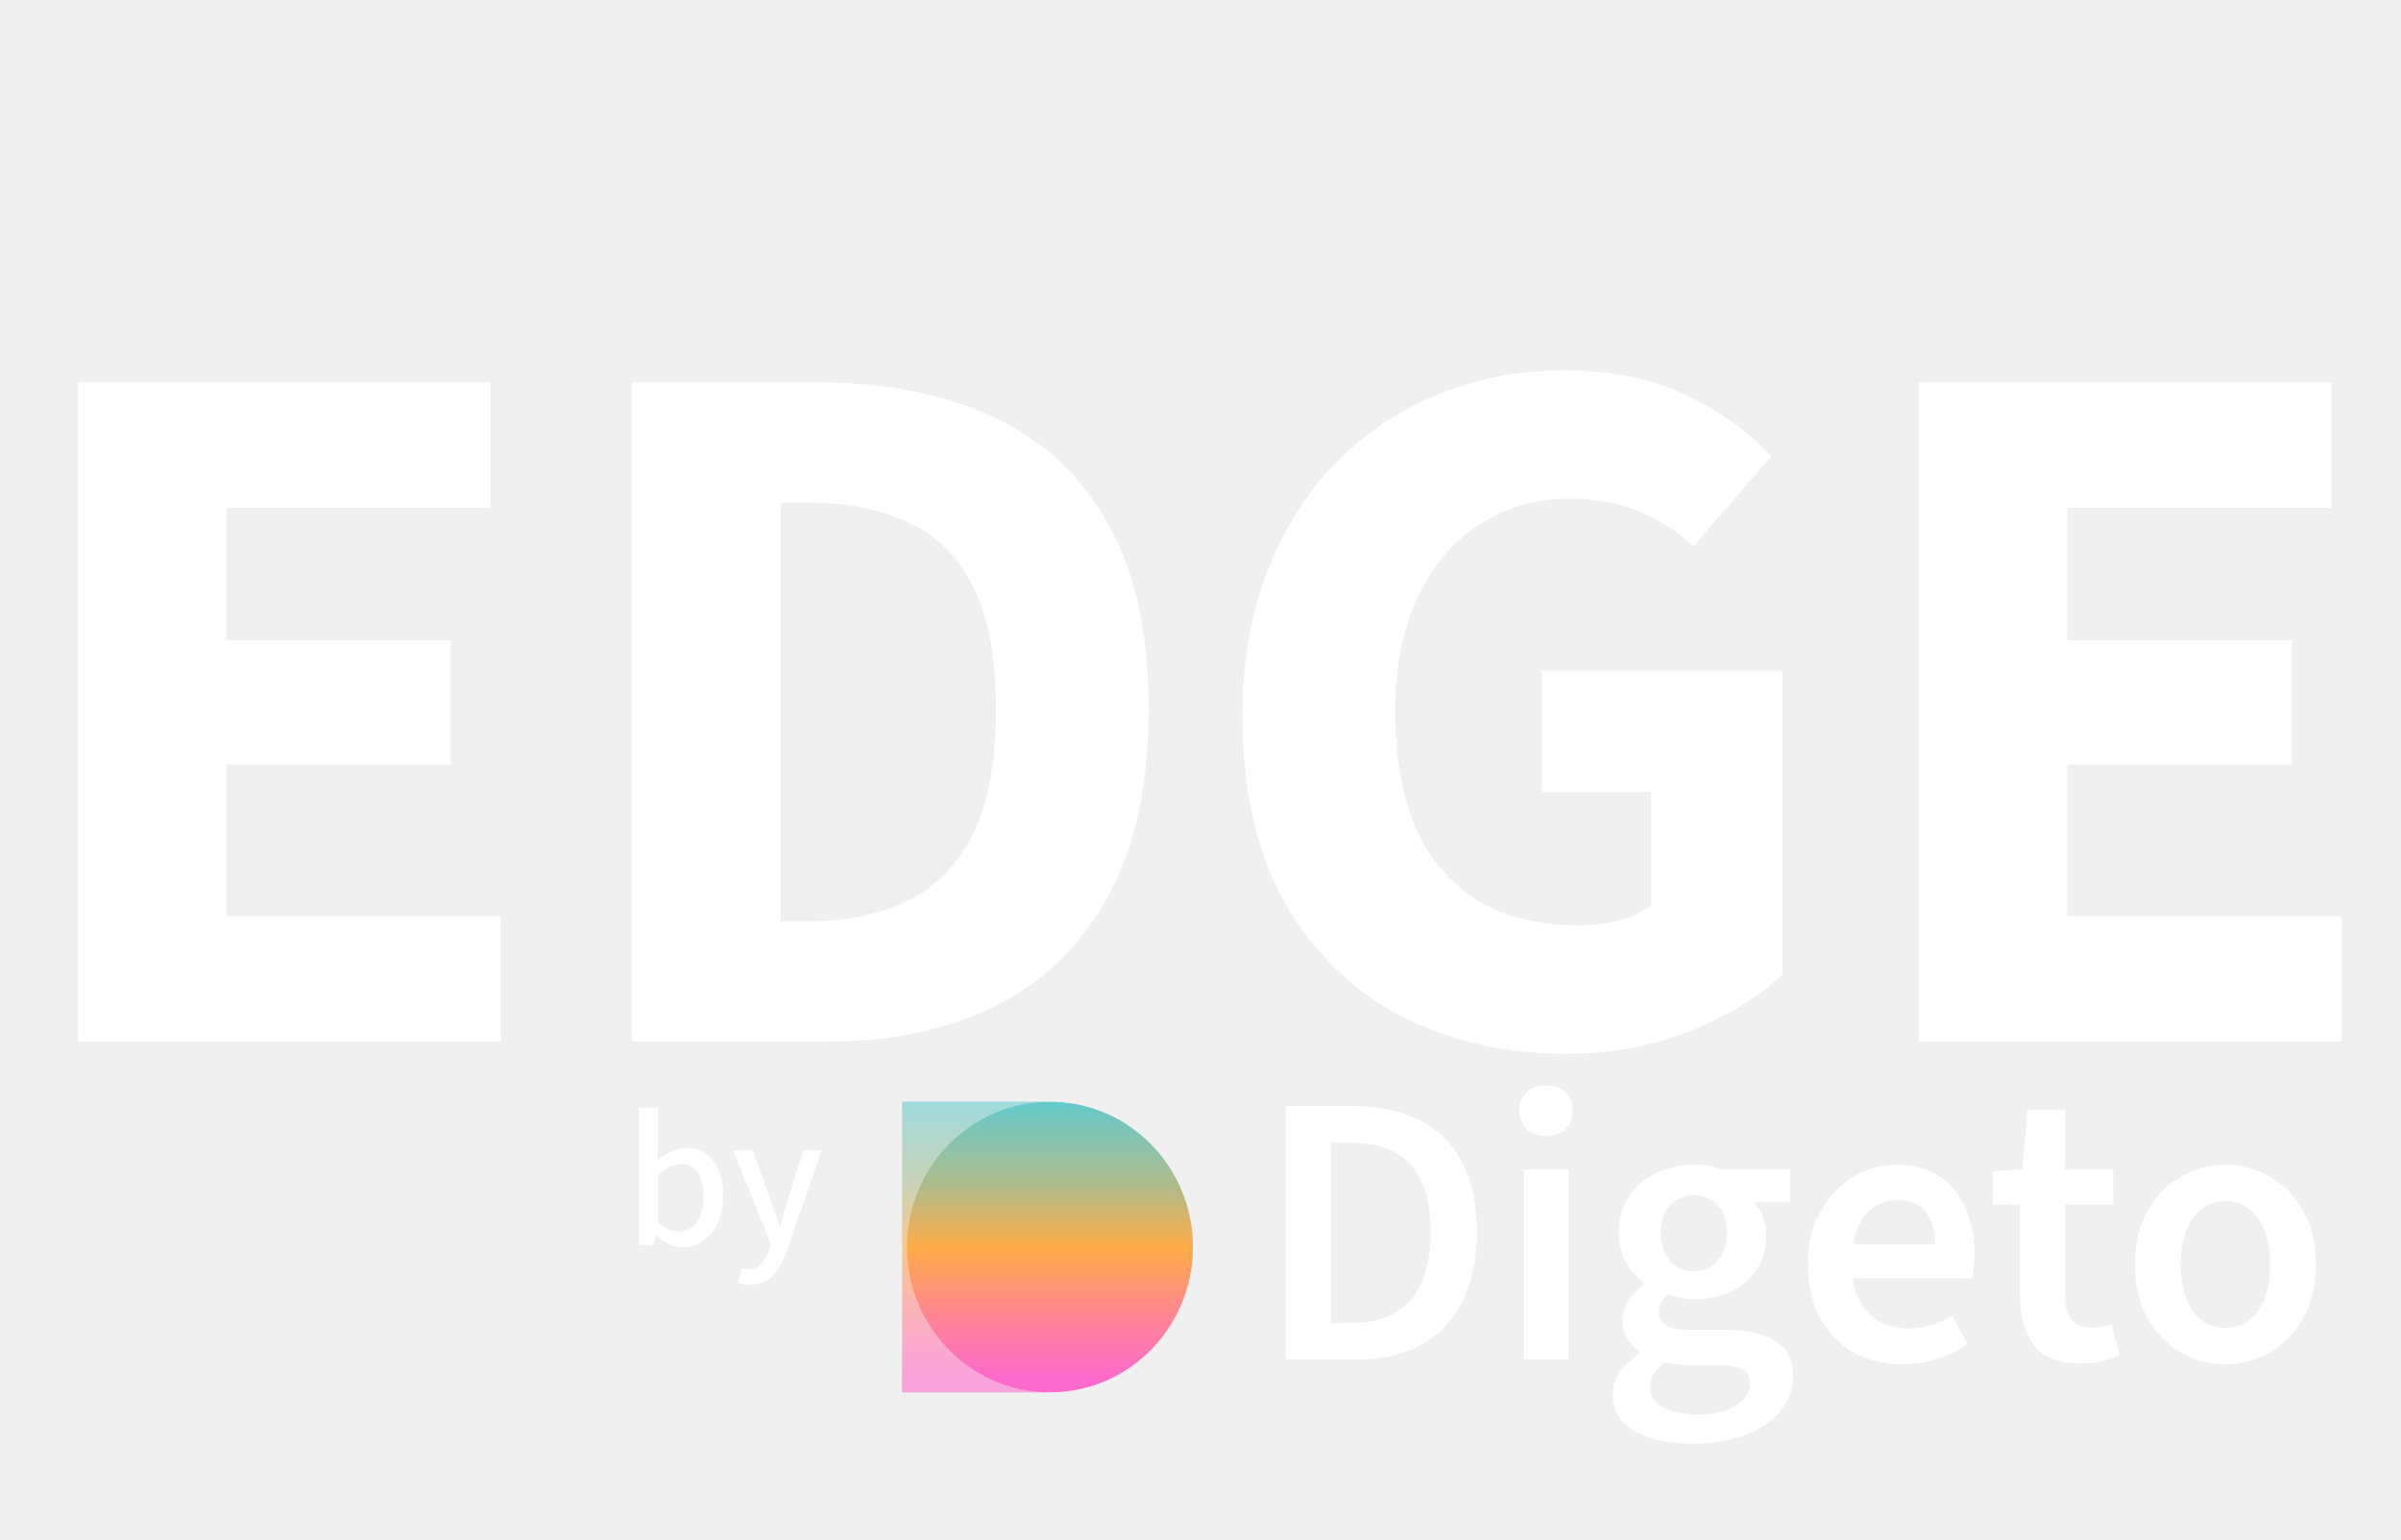
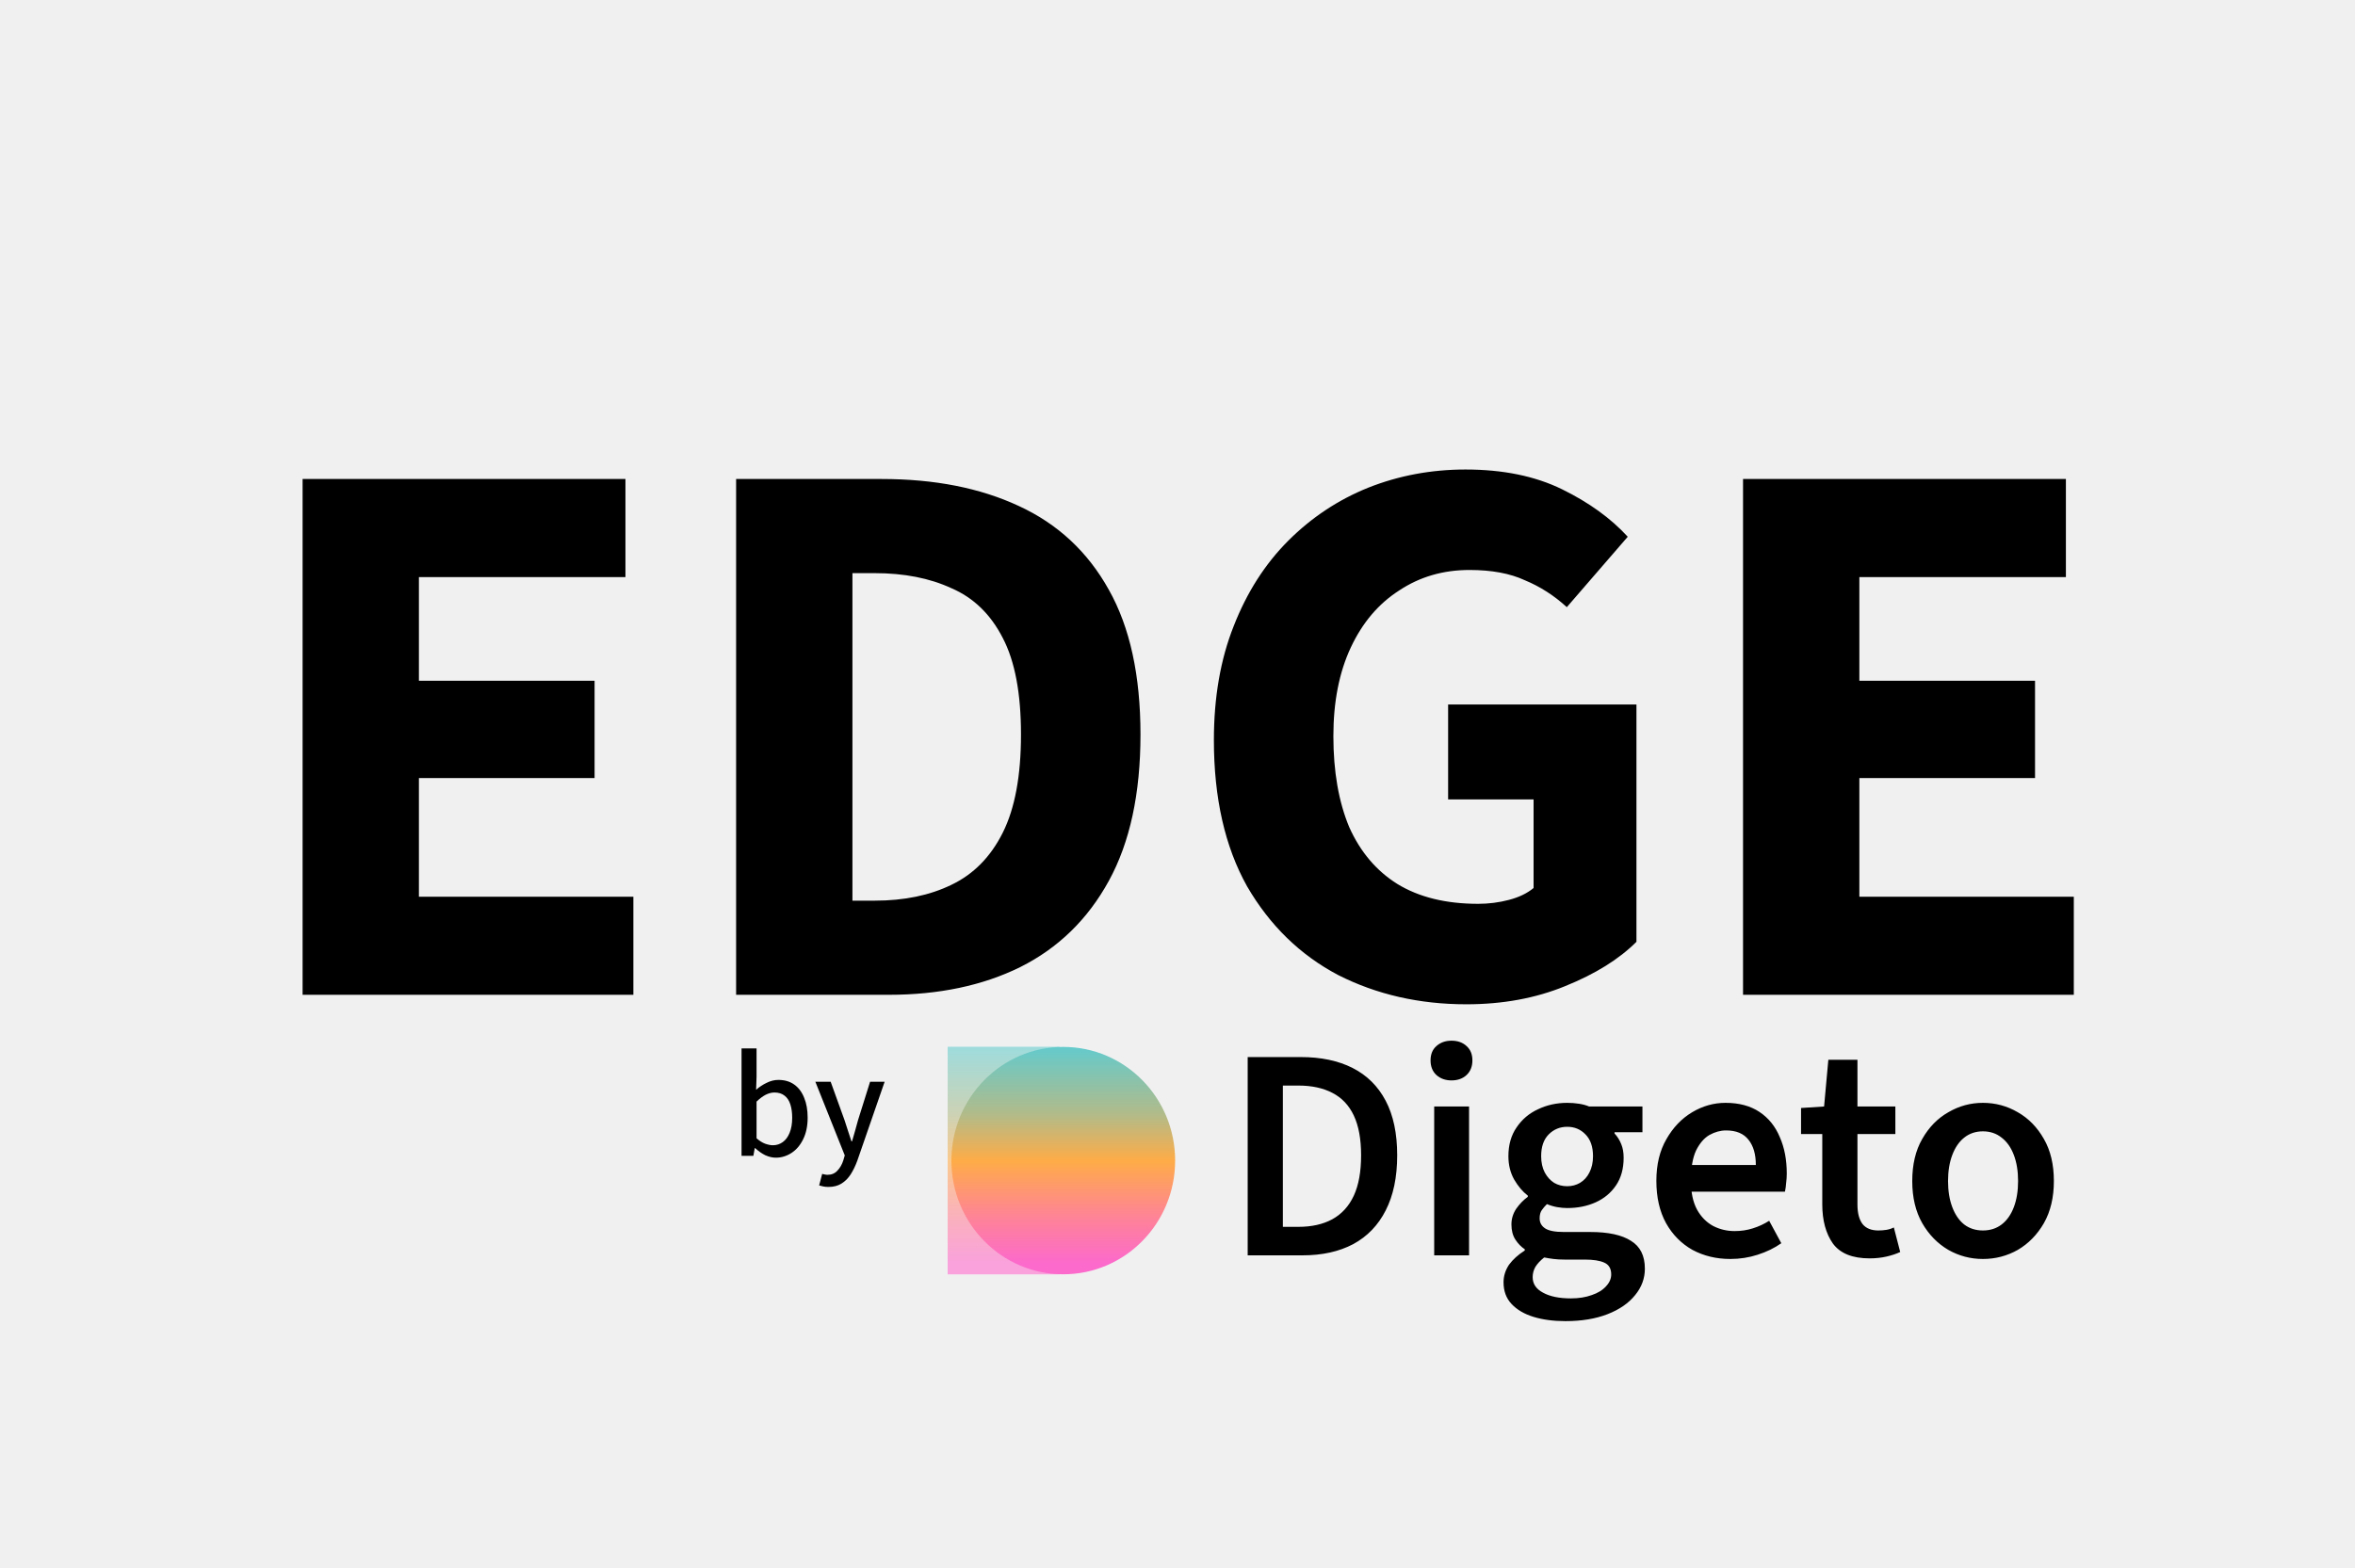
- <svg xmlns="http://www.w3.org/2000/svg" width="106" height="68" viewBox="0 0 106 68" fill="none">
-   <rect x="39.833" y="48.656" width="6.311" height="12.832" fill="url(#paint0_linear_74_101)" />
-   <rect x="39.833" y="48.656" width="6.311" height="12.832" fill="#F5F5F5" fill-opacity="0.4" />
-   <ellipse cx="46.355" cy="55.072" rx="6.311" ry="6.416" fill="url(#paint1_linear_74_101)" />
-   <path d="M3.438 46V16.891H21.653V22.427H10.001V28.276H19.912V33.767H10.001V40.464H22.1V46H3.438ZM27.897 46V16.891H36.112C39.088 16.891 41.663 17.397 43.836 18.409C46.038 19.421 47.735 20.998 48.925 23.141C50.116 25.255 50.711 27.978 50.711 31.311C50.711 34.645 50.116 37.398 48.925 39.571C47.735 41.744 46.068 43.366 43.925 44.437C41.812 45.479 39.341 46 36.514 46H27.897ZM34.46 40.687H35.71C37.377 40.687 38.82 40.389 40.041 39.794C41.291 39.199 42.258 38.217 42.943 36.848C43.627 35.478 43.969 33.633 43.969 31.311C43.969 28.99 43.627 27.174 42.943 25.865C42.258 24.525 41.291 23.588 40.041 23.052C38.82 22.487 37.377 22.204 35.71 22.204H34.46V40.687ZM69.095 46.536C66.446 46.536 64.035 45.985 61.862 44.884C59.719 43.753 58.008 42.086 56.728 39.883C55.478 37.651 54.853 34.898 54.853 31.624C54.853 29.213 55.225 27.07 55.969 25.195C56.713 23.29 57.74 21.683 59.049 20.373C60.359 19.064 61.862 18.067 63.559 17.382C65.285 16.698 67.115 16.355 69.05 16.355C71.163 16.355 72.979 16.727 74.497 17.471C76.015 18.215 77.25 19.108 78.202 20.15L74.765 24.124C74.05 23.469 73.261 22.963 72.398 22.606C71.565 22.219 70.523 22.025 69.273 22.025C67.785 22.025 66.46 22.412 65.3 23.186C64.139 23.93 63.231 25.002 62.576 26.401C61.922 27.799 61.594 29.466 61.594 31.401C61.594 33.395 61.892 35.106 62.487 36.535C63.112 37.934 64.02 39.005 65.21 39.75C66.431 40.494 67.949 40.866 69.764 40.866C70.359 40.866 70.94 40.791 71.505 40.642C72.071 40.494 72.532 40.27 72.889 39.973V34.972H68.068V29.615H78.693V43.009C77.711 43.991 76.372 44.824 74.675 45.509C73.008 46.194 71.148 46.536 69.095 46.536ZM84.707 46V16.891H102.922V22.427H91.27V28.276H101.181V33.767H91.27V40.464H103.369V46H84.707Z" fill="white" />
-   <path d="M30.137 55.085C29.949 55.085 29.752 55.039 29.547 54.948C29.347 54.851 29.156 54.717 28.973 54.546H28.948L28.871 54.982H28.203V48.917H29.05V50.525L29.025 51.252C29.207 51.093 29.407 50.962 29.623 50.859C29.84 50.751 30.06 50.696 30.282 50.696C30.636 50.696 30.935 50.785 31.18 50.962C31.426 51.138 31.611 51.386 31.737 51.706C31.868 52.02 31.933 52.393 31.933 52.827C31.933 53.3 31.848 53.708 31.677 54.05C31.511 54.386 31.292 54.643 31.018 54.82C30.744 54.997 30.451 55.085 30.137 55.085ZM29.974 54.384C30.18 54.384 30.365 54.324 30.53 54.204C30.696 54.084 30.824 53.91 30.915 53.682C31.012 53.448 31.061 53.166 31.061 52.835C31.061 52.544 31.026 52.293 30.958 52.082C30.89 51.866 30.781 51.7 30.633 51.586C30.485 51.466 30.294 51.407 30.06 51.407C29.9 51.407 29.735 51.449 29.564 51.535C29.398 51.62 29.227 51.749 29.05 51.92V53.99C29.21 54.133 29.373 54.235 29.538 54.298C29.703 54.355 29.849 54.384 29.974 54.384ZM33.103 56.736C33 56.736 32.906 56.728 32.821 56.711C32.735 56.693 32.655 56.673 32.581 56.651L32.752 56.001C32.809 56.018 32.861 56.029 32.906 56.035C32.958 56.046 33.006 56.052 33.052 56.052C33.28 56.052 33.465 55.975 33.608 55.821C33.756 55.667 33.867 55.476 33.941 55.248L34.027 54.957L32.367 50.799H33.231L34.019 52.981C34.081 53.163 34.144 53.357 34.207 53.562C34.275 53.762 34.341 53.962 34.403 54.161H34.438C34.495 53.967 34.552 53.77 34.609 53.571C34.666 53.366 34.72 53.169 34.771 52.981L35.456 50.799H36.277L34.737 55.248C34.629 55.544 34.503 55.804 34.361 56.026C34.218 56.248 34.044 56.422 33.839 56.548C33.639 56.673 33.394 56.736 33.103 56.736Z" fill="white" />
-   <path d="M56.76 60.042V48.852H59.754C60.895 48.852 61.87 49.057 62.68 49.468C63.49 49.879 64.111 50.495 64.545 51.316C64.978 52.137 65.195 53.164 65.195 54.395C65.195 55.627 64.978 56.665 64.545 57.51C64.123 58.342 63.513 58.975 62.714 59.409C61.916 59.831 60.963 60.042 59.857 60.042H56.76ZM58.745 58.433H59.617C60.37 58.433 61.009 58.291 61.534 58.006C62.07 57.709 62.475 57.264 62.748 56.671C63.022 56.078 63.159 55.319 63.159 54.395C63.159 53.483 63.022 52.736 62.748 52.154C62.475 51.572 62.07 51.145 61.534 50.871C61.009 50.597 60.37 50.46 59.617 50.46H58.745V58.433ZM67.282 60.042V51.641H69.25V60.042H67.282ZM68.258 50.169C67.915 50.169 67.63 50.067 67.402 49.861C67.186 49.656 67.077 49.382 67.077 49.04C67.077 48.698 67.186 48.43 67.402 48.236C67.63 48.031 67.915 47.928 68.258 47.928C68.611 47.928 68.897 48.031 69.113 48.236C69.33 48.43 69.438 48.698 69.438 49.04C69.438 49.382 69.33 49.656 69.113 49.861C68.897 50.067 68.611 50.169 68.258 50.169ZM74.686 63.755C74.013 63.755 73.414 63.675 72.89 63.515C72.365 63.355 71.949 63.11 71.641 62.779C71.344 62.46 71.196 62.055 71.196 61.565C71.196 61.211 71.298 60.88 71.504 60.572C71.721 60.276 72.017 60.008 72.394 59.768V59.7C72.188 59.563 72.011 59.38 71.863 59.152C71.715 58.924 71.641 58.639 71.641 58.297C71.641 57.977 71.732 57.681 71.914 57.407C72.108 57.133 72.325 56.911 72.565 56.74V56.671C72.279 56.454 72.023 56.152 71.795 55.764C71.578 55.377 71.469 54.937 71.469 54.447C71.469 53.808 71.624 53.266 71.931 52.821C72.24 52.365 72.644 52.023 73.146 51.795C73.648 51.555 74.196 51.435 74.789 51.435C75.017 51.435 75.239 51.453 75.456 51.487C75.673 51.521 75.861 51.572 76.021 51.641H79.032V53.095H77.458V53.164C77.618 53.335 77.743 53.534 77.834 53.763C77.926 53.979 77.971 54.236 77.971 54.532C77.971 55.148 77.829 55.667 77.543 56.089C77.258 56.511 76.876 56.831 76.397 57.047C75.918 57.264 75.382 57.373 74.789 57.373C74.606 57.373 74.418 57.355 74.224 57.321C74.03 57.287 73.836 57.23 73.642 57.15C73.528 57.264 73.431 57.378 73.352 57.492C73.272 57.606 73.232 57.76 73.232 57.954C73.232 58.194 73.335 58.382 73.54 58.519C73.745 58.656 74.099 58.724 74.601 58.724H76.089C77.104 58.724 77.869 58.89 78.382 59.221C78.907 59.54 79.169 60.065 79.169 60.795C79.169 61.342 78.986 61.838 78.621 62.283C78.256 62.739 77.737 63.099 77.064 63.361C76.391 63.623 75.599 63.755 74.686 63.755ZM74.789 56.141C75.051 56.141 75.291 56.078 75.507 55.953C75.736 55.816 75.912 55.622 76.038 55.371C76.175 55.108 76.243 54.8 76.243 54.447C76.243 53.911 76.101 53.5 75.815 53.215C75.542 52.93 75.2 52.787 74.789 52.787C74.378 52.787 74.03 52.93 73.745 53.215C73.46 53.5 73.317 53.911 73.317 54.447C73.317 54.8 73.386 55.108 73.523 55.371C73.66 55.622 73.836 55.816 74.053 55.953C74.27 56.078 74.515 56.141 74.789 56.141ZM74.994 62.471C75.439 62.471 75.832 62.409 76.175 62.283C76.517 62.169 76.785 62.004 76.979 61.787C77.173 61.582 77.27 61.359 77.27 61.12C77.27 60.789 77.139 60.566 76.876 60.452C76.625 60.338 76.26 60.281 75.781 60.281H74.635C74.407 60.281 74.201 60.27 74.019 60.247C73.836 60.224 73.66 60.196 73.489 60.161C73.272 60.333 73.106 60.509 72.992 60.692C72.89 60.874 72.838 61.068 72.838 61.274C72.838 61.65 73.032 61.941 73.42 62.146C73.808 62.363 74.333 62.471 74.994 62.471ZM83.992 60.247C83.205 60.247 82.492 60.076 81.853 59.734C81.226 59.38 80.73 58.878 80.365 58.228C80 57.566 79.817 56.768 79.817 55.833C79.817 54.92 80.006 54.139 80.382 53.489C80.758 52.827 81.243 52.319 81.836 51.966C82.43 51.612 83.057 51.435 83.719 51.435C84.483 51.435 85.121 51.607 85.635 51.949C86.148 52.291 86.53 52.764 86.781 53.369C87.043 53.962 87.175 54.647 87.175 55.422C87.175 55.605 87.163 55.781 87.141 55.953C87.129 56.124 87.106 56.289 87.072 56.449H81.289V54.943H85.43C85.43 54.339 85.293 53.865 85.019 53.523C84.745 53.169 84.323 52.992 83.753 52.992C83.433 52.992 83.12 53.078 82.812 53.249C82.515 53.42 82.264 53.711 82.059 54.122C81.865 54.532 81.768 55.103 81.768 55.833C81.768 56.494 81.882 57.036 82.11 57.458C82.338 57.869 82.641 58.177 83.017 58.382C83.393 58.576 83.798 58.673 84.232 58.673C84.597 58.673 84.939 58.622 85.258 58.519C85.589 58.416 85.897 58.274 86.182 58.091L86.867 59.357C86.479 59.631 86.034 59.848 85.532 60.008C85.042 60.167 84.528 60.247 83.992 60.247ZM91.847 60.213C90.877 60.213 90.187 59.933 89.777 59.374C89.377 58.804 89.178 58.068 89.178 57.167V53.198H87.98V51.726L89.28 51.641L89.52 49.006H91.162V51.641H93.301V53.198H91.162V57.167C91.162 57.658 91.259 58.029 91.453 58.279C91.647 58.519 91.944 58.639 92.343 58.639C92.491 58.639 92.64 58.627 92.788 58.605C92.936 58.582 93.079 58.536 93.216 58.468L93.575 59.853C93.358 59.956 93.102 60.042 92.805 60.11C92.508 60.179 92.189 60.213 91.847 60.213ZM98.241 60.247C97.545 60.247 96.895 60.076 96.29 59.734C95.686 59.38 95.195 58.878 94.819 58.228C94.442 57.566 94.254 56.774 94.254 55.85C94.254 54.914 94.442 54.122 94.819 53.472C95.195 52.81 95.686 52.308 96.29 51.966C96.895 51.612 97.545 51.435 98.241 51.435C98.948 51.435 99.604 51.612 100.208 51.966C100.813 52.308 101.303 52.81 101.68 53.472C102.056 54.122 102.244 54.914 102.244 55.85C102.244 56.774 102.056 57.566 101.68 58.228C101.303 58.878 100.813 59.38 100.208 59.734C99.604 60.076 98.948 60.247 98.241 60.247ZM98.241 58.639C98.651 58.639 99.005 58.525 99.302 58.297C99.598 58.068 99.826 57.743 99.986 57.321C100.146 56.899 100.226 56.409 100.226 55.85C100.226 55.291 100.146 54.8 99.986 54.378C99.826 53.956 99.598 53.631 99.302 53.403C99.005 53.164 98.651 53.044 98.241 53.044C97.83 53.044 97.477 53.164 97.18 53.403C96.895 53.631 96.672 53.956 96.513 54.378C96.353 54.8 96.273 55.291 96.273 55.85C96.273 56.409 96.353 56.899 96.513 57.321C96.672 57.743 96.895 58.068 97.18 58.297C97.477 58.525 97.83 58.639 98.241 58.639Z" fill="white" />
+ <svg xmlns="http://www.w3.org/2000/svg" width="497" height="331" viewBox="0 0 497 331" fill="none">
+   <rect x="200" y="221" width="23.607" height="48" fill="url(#paint0_linear_7_307)" />
+   <rect x="200" y="221" width="23.607" height="48" fill="#F5F5F5" fill-opacity="0.4" />
+   <ellipse cx="224.393" cy="245" rx="23.607" ry="24" fill="url(#paint1_linear_7_307)" />
+   <path d="M63.859 210V101.116H131.995V121.824H88.408V143.701H125.482V164.242H88.408V189.292H133.665V210H63.859ZM155.35 210V101.116H186.078C197.212 101.116 206.842 103.009 214.969 106.794C223.208 110.579 229.554 116.48 234.007 124.496C238.461 132.401 240.687 142.588 240.687 155.057C240.687 167.526 238.461 177.825 234.007 185.952C229.554 194.079 223.319 200.147 215.303 204.155C207.399 208.052 198.158 210 187.581 210H155.35ZM179.899 190.127H184.575C190.81 190.127 196.21 189.014 200.774 186.787C205.45 184.56 209.069 180.886 211.629 175.765C214.19 170.644 215.47 163.741 215.47 155.057C215.47 146.373 214.19 139.582 211.629 134.683C209.069 129.673 205.45 126.166 200.774 124.162C196.21 122.047 190.81 120.989 184.575 120.989H179.899V190.127ZM309.452 212.004C299.543 212.004 290.525 209.944 282.398 205.825C274.382 201.594 267.98 195.36 263.193 187.121C258.517 178.771 256.179 168.473 256.179 156.226C256.179 147.208 257.571 139.192 260.354 132.178C263.137 125.053 266.978 119.041 271.877 114.142C276.776 109.243 282.398 105.514 288.744 102.953C295.201 100.392 302.048 99.112 309.285 99.112C317.19 99.112 323.981 100.504 329.659 103.287C335.337 106.07 339.957 109.41 343.52 113.307L330.661 128.17C327.989 125.721 325.039 123.828 321.81 122.492C318.693 121.045 314.796 120.321 310.12 120.321C304.553 120.321 299.599 121.768 295.257 124.663C290.915 127.446 287.519 131.454 285.07 136.687C282.621 141.92 281.396 148.154 281.396 155.391C281.396 162.85 282.509 169.252 284.736 174.596C287.074 179.829 290.47 183.837 294.923 186.62C299.488 189.403 305.166 190.795 311.957 190.795C314.184 190.795 316.355 190.517 318.47 189.96C320.585 189.403 322.311 188.568 323.647 187.455V168.751H305.611V148.711H345.357V198.811C341.683 202.485 336.673 205.602 330.327 208.163C324.092 210.724 317.134 212.004 309.452 212.004ZM367.851 210V101.116H435.987V121.824H392.4V143.701H429.474V164.242H392.4V189.292H437.657V210H367.851Z" fill="black" />
+   <path d="M163.728 244.384C163.024 244.384 162.288 244.213 161.52 243.872C160.773 243.509 160.059 243.008 159.376 242.368H159.28L158.992 244H156.496V221.312H159.664V227.328L159.568 230.048C160.251 229.451 160.997 228.96 161.808 228.576C162.619 228.171 163.44 227.968 164.272 227.968C165.595 227.968 166.715 228.299 167.632 228.96C168.549 229.621 169.243 230.549 169.712 231.744C170.203 232.917 170.448 234.315 170.448 235.936C170.448 237.707 170.128 239.232 169.488 240.512C168.869 241.771 168.048 242.731 167.024 243.392C166 244.053 164.901 244.384 163.728 244.384ZM163.12 241.76C163.888 241.76 164.581 241.536 165.2 241.088C165.819 240.64 166.299 239.989 166.64 239.136C167.003 238.261 167.184 237.205 167.184 235.968C167.184 234.88 167.056 233.941 166.8 233.152C166.544 232.341 166.139 231.723 165.584 231.296C165.029 230.848 164.315 230.624 163.44 230.624C162.843 230.624 162.224 230.784 161.584 231.104C160.965 231.424 160.325 231.904 159.664 232.544V240.288C160.261 240.821 160.869 241.205 161.488 241.44C162.107 241.653 162.651 241.76 163.12 241.76ZM174.824 250.56C174.44 250.56 174.088 250.528 173.768 250.464C173.448 250.4 173.149 250.325 172.872 250.24L173.512 247.808C173.725 247.872 173.917 247.915 174.088 247.936C174.28 247.979 174.461 248 174.632 248C175.485 248 176.178 247.712 176.712 247.136C177.266 246.56 177.682 245.845 177.96 244.992L178.28 243.904L172.072 228.352H175.304L178.248 236.512C178.482 237.195 178.717 237.92 178.952 238.688C179.208 239.435 179.453 240.181 179.688 240.928H179.816C180.029 240.203 180.242 239.467 180.456 238.72C180.669 237.952 180.872 237.216 181.064 236.512L183.624 228.352H186.696L180.936 244.992C180.53 246.101 180.061 247.072 179.528 247.904C178.994 248.736 178.344 249.387 177.576 249.856C176.829 250.325 175.912 250.56 174.824 250.56Z" fill="black" />
+   <path d="M263.312 265V223.144H274.512C278.779 223.144 282.427 223.912 285.456 225.448C288.485 226.984 290.811 229.288 292.432 232.36C294.053 235.432 294.864 239.272 294.864 243.88C294.864 248.488 294.053 252.371 292.432 255.528C290.853 258.643 288.571 261.011 285.584 262.632C282.597 264.211 279.035 265 274.896 265H263.312ZM270.736 258.984H274C276.816 258.984 279.205 258.451 281.168 257.384C283.173 256.275 284.688 254.611 285.712 252.392C286.736 250.173 287.248 247.336 287.248 243.88C287.248 240.467 286.736 237.672 285.712 235.496C284.688 233.32 283.173 231.72 281.168 230.696C279.205 229.672 276.816 229.16 274 229.16H270.736V258.984ZM302.672 265V233.576H310.032V265H302.672ZM306.32 228.072C305.04 228.072 303.973 227.688 303.12 226.92C302.309 226.152 301.904 225.128 301.904 223.848C301.904 222.568 302.309 221.565 303.12 220.84C303.973 220.072 305.04 219.688 306.32 219.688C307.643 219.688 308.709 220.072 309.52 220.84C310.331 221.565 310.736 222.568 310.736 223.848C310.736 225.128 310.331 226.152 309.52 226.92C308.709 227.688 307.643 228.072 306.32 228.072ZM330.366 278.888C327.849 278.888 325.609 278.589 323.646 277.992C321.683 277.395 320.126 276.477 318.974 275.24C317.865 274.045 317.31 272.531 317.31 270.696C317.31 269.373 317.694 268.136 318.462 266.984C319.273 265.875 320.382 264.872 321.79 263.976V263.72C321.022 263.208 320.361 262.525 319.806 261.672C319.251 260.819 318.974 259.752 318.974 258.472C318.974 257.277 319.315 256.168 319.998 255.144C320.723 254.12 321.534 253.288 322.43 252.648V252.392C321.363 251.581 320.403 250.451 319.55 249C318.739 247.549 318.334 245.907 318.334 244.072C318.334 241.683 318.91 239.656 320.062 237.992C321.214 236.285 322.729 235.005 324.606 234.152C326.483 233.256 328.531 232.808 330.75 232.808C331.603 232.808 332.435 232.872 333.246 233C334.057 233.128 334.761 233.32 335.358 233.576H346.622V239.016H340.734V239.272C341.331 239.912 341.801 240.659 342.142 241.512C342.483 242.323 342.654 243.283 342.654 244.392C342.654 246.696 342.121 248.637 341.054 250.216C339.987 251.795 338.558 252.989 336.766 253.8C334.974 254.611 332.969 255.016 330.75 255.016C330.067 255.016 329.363 254.952 328.638 254.824C327.913 254.696 327.187 254.483 326.462 254.184C326.035 254.611 325.673 255.037 325.374 255.464C325.075 255.891 324.926 256.467 324.926 257.192C324.926 258.088 325.31 258.792 326.078 259.304C326.846 259.816 328.169 260.072 330.046 260.072H335.614C339.411 260.072 342.27 260.691 344.19 261.928C346.153 263.123 347.134 265.085 347.134 267.816C347.134 269.864 346.451 271.72 345.086 273.384C343.721 275.091 341.779 276.435 339.262 277.416C336.745 278.397 333.779 278.888 330.366 278.888ZM330.75 250.408C331.731 250.408 332.627 250.173 333.438 249.704C334.291 249.192 334.953 248.467 335.422 247.528C335.934 246.547 336.19 245.395 336.19 244.072C336.19 242.067 335.657 240.531 334.59 239.464C333.566 238.397 332.286 237.864 330.75 237.864C329.214 237.864 327.913 238.397 326.846 239.464C325.779 240.531 325.246 242.067 325.246 244.072C325.246 245.395 325.502 246.547 326.014 247.528C326.526 248.467 327.187 249.192 327.998 249.704C328.809 250.173 329.726 250.408 330.75 250.408ZM331.518 274.088C333.182 274.088 334.654 273.853 335.934 273.384C337.214 272.957 338.217 272.339 338.942 271.528C339.667 270.76 340.03 269.928 340.03 269.032C340.03 267.795 339.539 266.963 338.558 266.536C337.619 266.109 336.254 265.896 334.462 265.896H330.174C329.321 265.896 328.553 265.853 327.87 265.768C327.187 265.683 326.526 265.576 325.886 265.448C325.075 266.088 324.457 266.749 324.03 267.432C323.646 268.115 323.454 268.84 323.454 269.608C323.454 271.016 324.179 272.104 325.63 272.872C327.081 273.683 329.043 274.088 331.518 274.088ZM365.176 265.768C362.232 265.768 359.565 265.128 357.176 263.848C354.829 262.525 352.973 260.648 351.608 258.216C350.243 255.741 349.56 252.755 349.56 249.256C349.56 245.843 350.264 242.92 351.672 240.488C353.08 238.013 354.893 236.115 357.112 234.792C359.331 233.469 361.677 232.808 364.152 232.808C367.011 232.808 369.4 233.448 371.32 234.728C373.24 236.008 374.669 237.779 375.608 240.04C376.589 242.259 377.08 244.819 377.08 247.72C377.08 248.403 377.037 249.064 376.952 249.704C376.909 250.344 376.824 250.963 376.696 251.56H355.064V245.928H370.552C370.552 243.667 370.04 241.896 369.016 240.616C367.992 239.293 366.413 238.632 364.28 238.632C363.085 238.632 361.912 238.952 360.76 239.592C359.651 240.232 358.712 241.32 357.944 242.856C357.219 244.392 356.856 246.525 356.856 249.256C356.856 251.731 357.283 253.757 358.136 255.336C358.989 256.872 360.12 258.024 361.528 258.792C362.936 259.517 364.451 259.88 366.072 259.88C367.437 259.88 368.717 259.688 369.912 259.304C371.149 258.92 372.301 258.387 373.368 257.704L375.928 262.44C374.477 263.464 372.813 264.275 370.936 264.872C369.101 265.469 367.181 265.768 365.176 265.768ZM394.557 265.64C390.93 265.64 388.349 264.595 386.812 262.504C385.319 260.371 384.573 257.619 384.573 254.248V239.4H380.093V233.896L384.957 233.576L385.853 223.72H391.997V233.576H399.997V239.4H391.997V254.248C391.997 256.083 392.359 257.469 393.085 258.408C393.81 259.304 394.919 259.752 396.413 259.752C396.967 259.752 397.522 259.709 398.077 259.624C398.631 259.539 399.165 259.368 399.677 259.112L401.021 264.296C400.21 264.68 399.25 265 398.141 265.256C397.031 265.512 395.837 265.64 394.557 265.64ZM418.474 265.768C415.871 265.768 413.439 265.128 411.178 263.848C408.916 262.525 407.082 260.648 405.674 258.216C404.266 255.741 403.562 252.776 403.562 249.32C403.562 245.821 404.266 242.856 405.674 240.424C407.082 237.949 408.916 236.072 411.178 234.792C413.439 233.469 415.871 232.808 418.474 232.808C421.119 232.808 423.572 233.469 425.834 234.792C428.095 236.072 429.93 237.949 431.338 240.424C432.746 242.856 433.45 245.821 433.45 249.32C433.45 252.776 432.746 255.741 431.338 258.216C429.93 260.648 428.095 262.525 425.834 263.848C423.572 265.128 421.119 265.768 418.474 265.768ZM418.474 259.752C420.01 259.752 421.332 259.325 422.442 258.472C423.551 257.619 424.404 256.403 425.002 254.824C425.599 253.245 425.898 251.411 425.898 249.32C425.898 247.229 425.599 245.395 425.002 243.816C424.404 242.237 423.551 241.021 422.442 240.168C421.332 239.272 420.01 238.824 418.474 238.824C416.938 238.824 415.615 239.272 414.506 240.168C413.439 241.021 412.607 242.237 412.01 243.816C411.412 245.395 411.114 247.229 411.114 249.32C411.114 251.411 411.412 253.245 412.01 254.824C412.607 256.403 413.439 257.619 414.506 258.472C415.615 259.325 416.938 259.752 418.474 259.752Z" fill="black" />
  <defs>
-     <linearGradient id="paint0_linear_74_101" x1="42.989" y1="48.656" x2="42.989" y2="61.488" gradientUnits="userSpaceOnUse">
+     <linearGradient id="paint0_linear_7_307" x1="211.803" y1="221" x2="211.803" y2="269" gradientUnits="userSpaceOnUse">
      <stop stop-color="#64CACC" />
      <stop offset="0.295" stop-color="#B1BB8A" />
      <stop offset="0.5" stop-color="#FEAC47" />
      <stop offset="0.75" stop-color="#FE8397" />
      <stop offset="0.95" stop-color="#FC6ACB" />
    </linearGradient>
-     <linearGradient id="paint1_linear_74_101" x1="46.355" y1="48.656" x2="46.355" y2="61.488" gradientUnits="userSpaceOnUse">
+     <linearGradient id="paint1_linear_7_307" x1="224.393" y1="221" x2="224.393" y2="269" gradientUnits="userSpaceOnUse">
      <stop stop-color="#64CACC" />
      <stop offset="0.295" stop-color="#B1BB8A" />
      <stop offset="0.5" stop-color="#FEAC47" />
      <stop offset="0.75" stop-color="#FE8397" />
      <stop offset="0.95" stop-color="#FC6ACB" />
    </linearGradient>
  </defs>
</svg>
